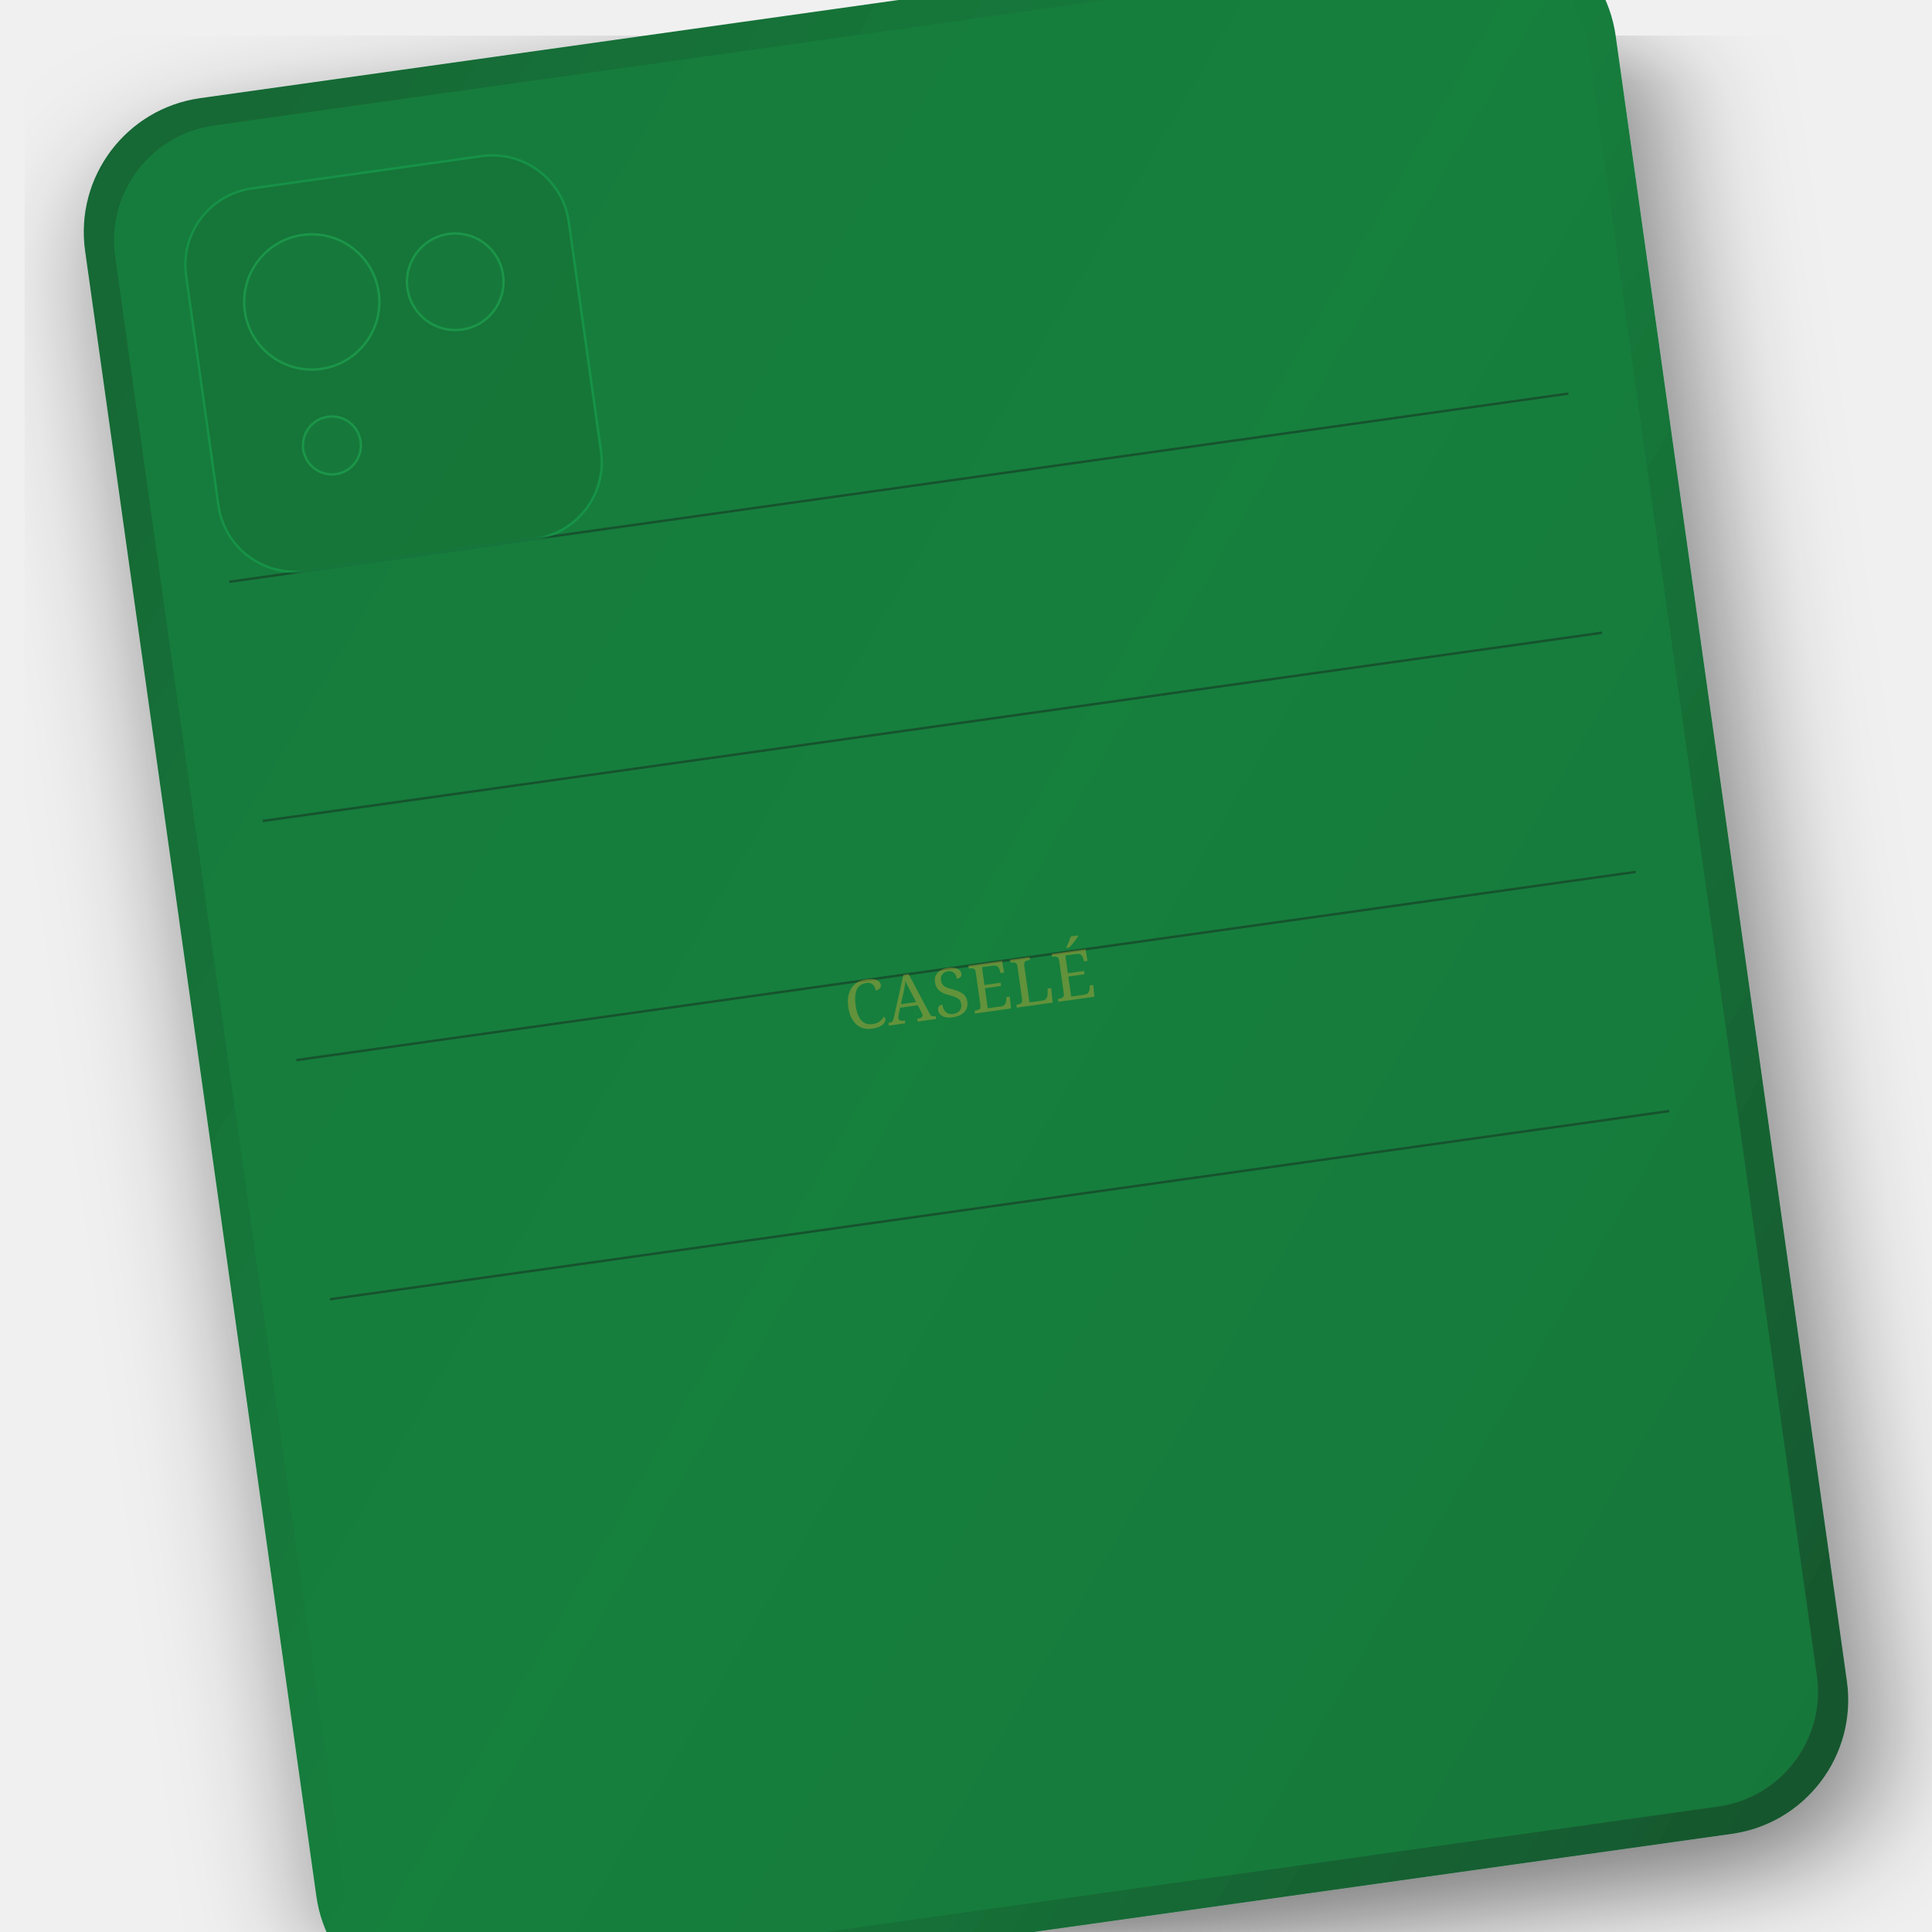
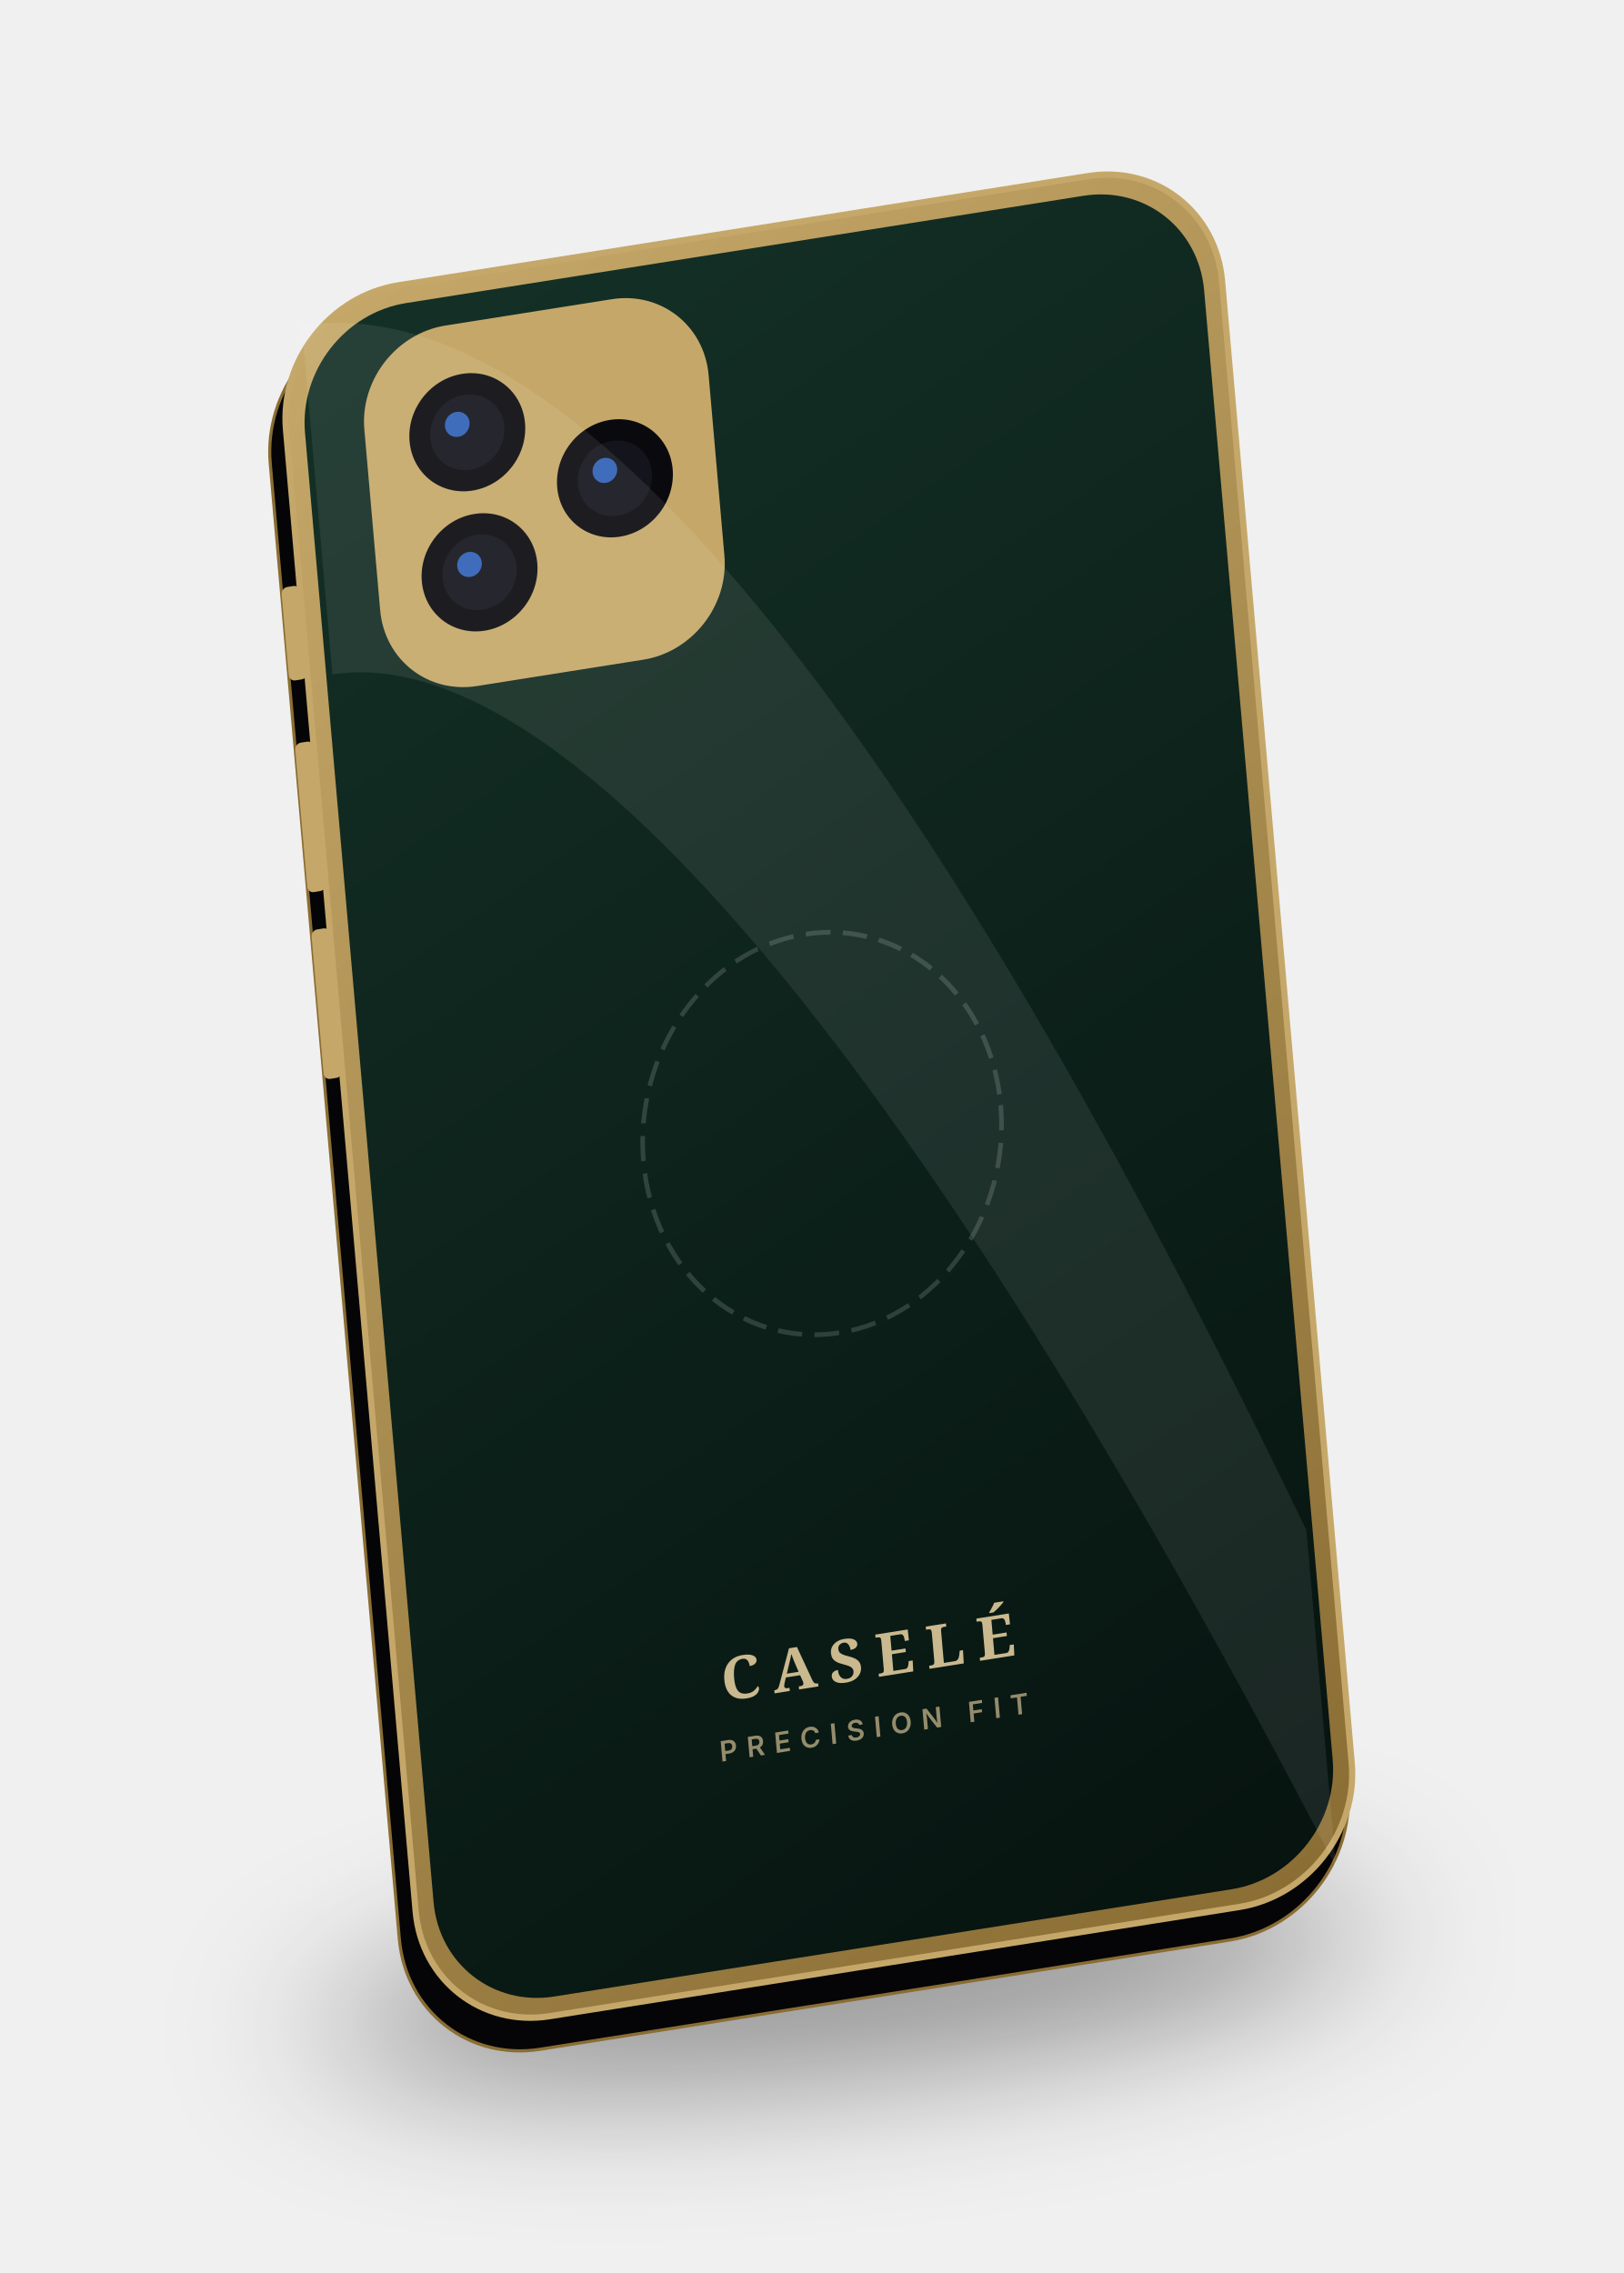
- <svg xmlns="http://www.w3.org/2000/svg" viewBox="0 0 400 400">
+ <svg xmlns="http://www.w3.org/2000/svg" viewBox="0 0 500 700" fill="none">
  <defs>
-     <linearGradient id="bg" x1="0%" y1="0%" x2="100%" y2="100%">
-       <stop offset="0%" style="stop-color:#0D0D0D" />
-       <stop offset="100%" style="stop-color:#1a1a1a" />
+     <filter id="angleShadow_forest-green_angle" x="40" y="540" width="420" height="140" filterUnits="userSpaceOnUse">
+       <feGaussianBlur stdDeviation="24" />
+       <feColorMatrix type="matrix" values="0 0 0 0 0   0 0 0 0 0   0 0 0 0 0  0 0 0 0.38 0" />
+     </filter>
+     <linearGradient id="bodyAngleGrad_forest-green_angle" x1="120" y1="80" x2="380" y2="600" gradientUnits="userSpaceOnUse">
+       <stop offset="0%" stop-color="#143026" />
+       <stop offset="50%" stop-color="#0D221B" />
+       <stop offset="100%" stop-color="#071410" />
    </linearGradient>
-     <linearGradient id="green" x1="0%" y1="0%" x2="100%" y2="100%">
-       <stop offset="0%" style="stop-color:#166534" />
-       <stop offset="50%" style="stop-color:#15803d" />
-       <stop offset="100%" style="stop-color:#14532d" />
+     <linearGradient id="rimGrad_forest-green_angle" x1="80" y1="80" x2="420" y2="600" gradientUnits="userSpaceOnUse">
+       <stop offset="0%" stop-color="#C5A869" />
+       <stop offset="100%" stop-color="#8A6D33" />
    </linearGradient>
-     <filter id="sh">
-       <feDropShadow dx="4" dy="8" stdDeviation="12" flood-color="#000" flood-opacity="0.5" />
-     </filter>
  </defs>
-   <g transform="translate(200,200) rotate(-8) translate(-160,-200)" filter="url(#sh)">
-     <rect x="0" y="0" width="320" height="400" rx="28" fill="url(#green)" />
-     <rect x="6" y="6" width="308" height="388" rx="24" fill="#15803d" opacity="0.8" />
-     <line x1="20" y1="100" x2="300" y2="100" stroke="#14532d" stroke-width="0.5" />
-     <line x1="20" y1="150" x2="300" y2="150" stroke="#14532d" stroke-width="0.5" />
-     <line x1="20" y1="200" x2="300" y2="200" stroke="#14532d" stroke-width="0.5" />
-     <line x1="20" y1="250" x2="300" y2="250" stroke="#14532d" stroke-width="0.5" />
-     <rect x="20" y="20" width="80" height="80" rx="16" fill="#166534" stroke="#22c55e" stroke-width="0.5" opacity="0.3" />
-     <circle cx="45" cy="45" r="14" fill="#15803d" stroke="#22c55e" stroke-width="0.5" opacity="0.4" />
-     <circle cx="75" cy="45" r="10" fill="#15803d" stroke="#22c55e" stroke-width="0.5" opacity="0.4" />
-     <circle cx="45" cy="75" r="6" fill="#15803d" stroke="#22c55e" stroke-width="0.5" opacity="0.4" />
-     <text x="160" y="210" text-anchor="middle" fill="#D4AF37" font-size="14" font-family="Georgia, serif" opacity="0.4">CASELÉ</text>
+   <ellipse cx="260" cy="610" rx="160" ry="30" fill="#000000" filter="url(#angleShadow_forest-green_angle)" transform="rotate(-6 260 610)" />
+   <g transform="translate(250, 335) rotate(-9) skewX(-4) scale(0.96) translate(-250, -335)">
+     <rect x="94" y="68" width="308" height="558" rx="42" fill="#050507" stroke="#8A6D33" stroke-width="1" />
+     <rect x="100" y="60" width="304" height="556" rx="40" fill="url(#rimGrad_forest-green_angle)" stroke="#C5A869" stroke-width="2" />
+     <rect x="94" y="150" width="6" height="30" rx="2" fill="#C5A869" />
+     <rect x="94" y="200" width="6" height="48" rx="2" fill="#C5A869" />
+     <rect x="94" y="260" width="6" height="48" rx="2" fill="#C5A869" />
+     <rect x="106" y="66" width="292" height="544" rx="36" fill="url(#bodyAngleGrad_forest-green_angle)" />
+     <g>
+       <rect x="126" y="76" width="110" height="114" rx="28" fill="#C5A869" stroke="#C5A869" stroke-width="1.8" />
+       <circle cx="158" cy="110" r="20" fill="#0A0A0E" stroke="#C5A869" stroke-width="2.5" />
+       <circle cx="158" cy="110" r="12" fill="#14141C" />
+       <circle cx="155" cy="107" r="4" fill="#3B82F6" opacity="0.7" />
+       <circle cx="158" cy="155" r="20" fill="#0A0A0E" stroke="#C5A869" stroke-width="2.5" />
+       <circle cx="158" cy="155" r="12" fill="#14141C" />
+       <circle cx="155" cy="152" r="4" fill="#3B82F6" opacity="0.7" />
+       <circle cx="204" cy="132" r="20" fill="#0A0A0E" stroke="#C5A869" stroke-width="2.5" />
+       <circle cx="204" cy="132" r="12" fill="#14141C" />
+       <circle cx="201" cy="129" r="4" fill="#3B82F6" opacity="0.7" />
+     </g>
+     <ellipse cx="252" cy="350" rx="58" ry="64" stroke="#FFFFFF" stroke-width="1.5" stroke-dasharray="8 4" fill="none" opacity="0.15" />
+     <path d="M108 68 C 200 68, 300 240, 396 500 L396 608 C 280 320, 180 180, 108 180 Z" fill="#FFFFFF" opacity="0.08" />
+     <text x="252" y="525" text-anchor="middle" font-family="'Cinzel', serif" font-size="19" font-weight="700" fill="#DFCA9B" opacity="0.9" letter-spacing="4">CASELÉ</text>
+     <text x="252" y="544" text-anchor="middle" font-family="'Inter', sans-serif" font-size="9" font-weight="600" fill="#DFCA9B" opacity="0.65" letter-spacing="3">PRECISION FIT</text>
  </g>
</svg>
